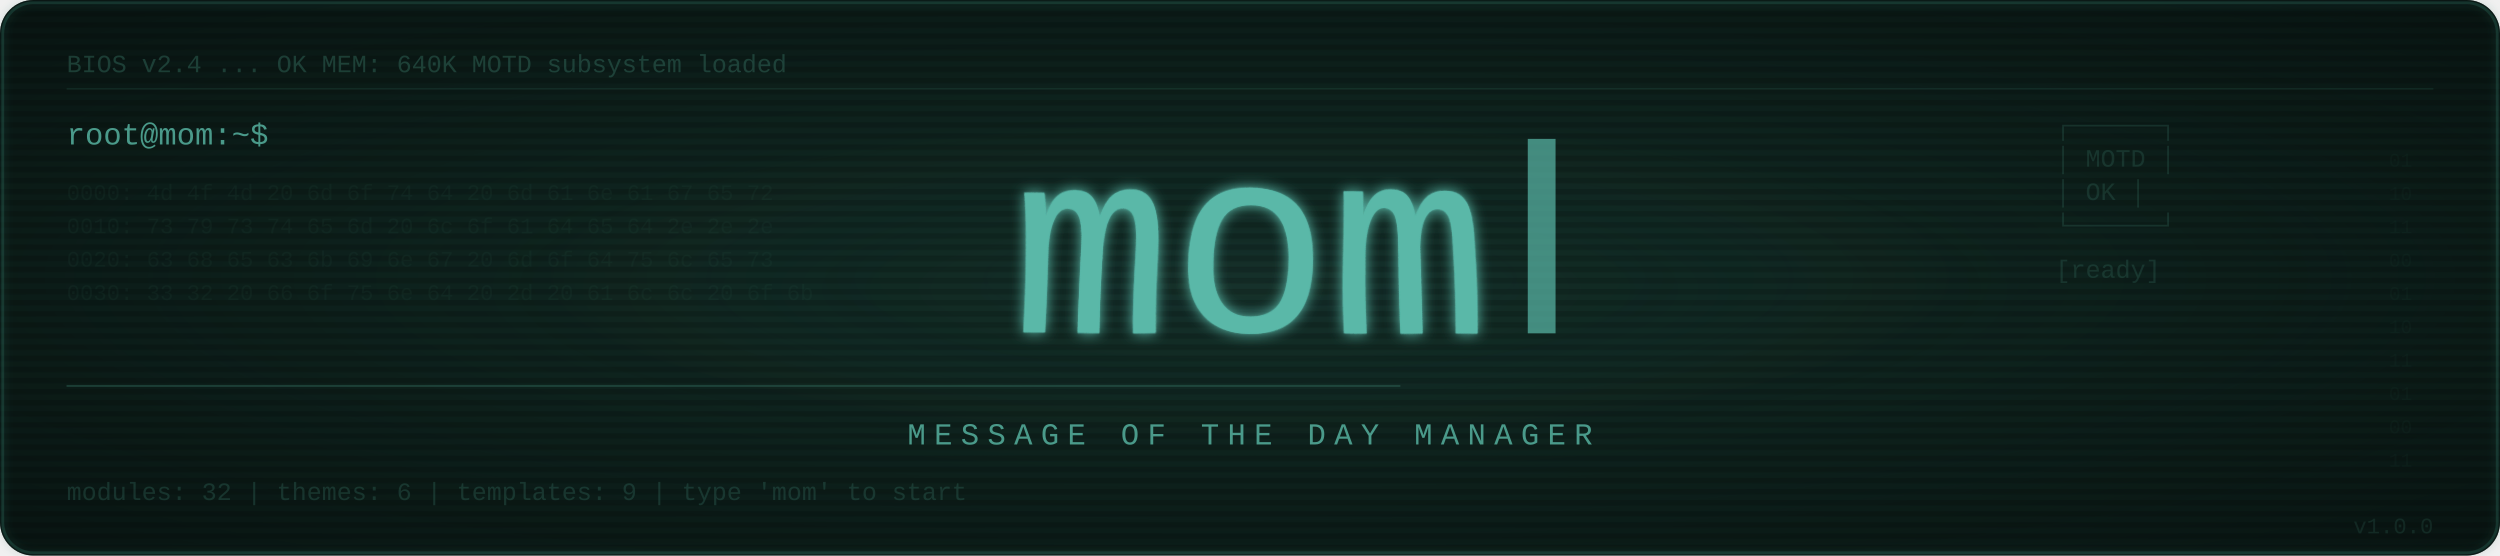
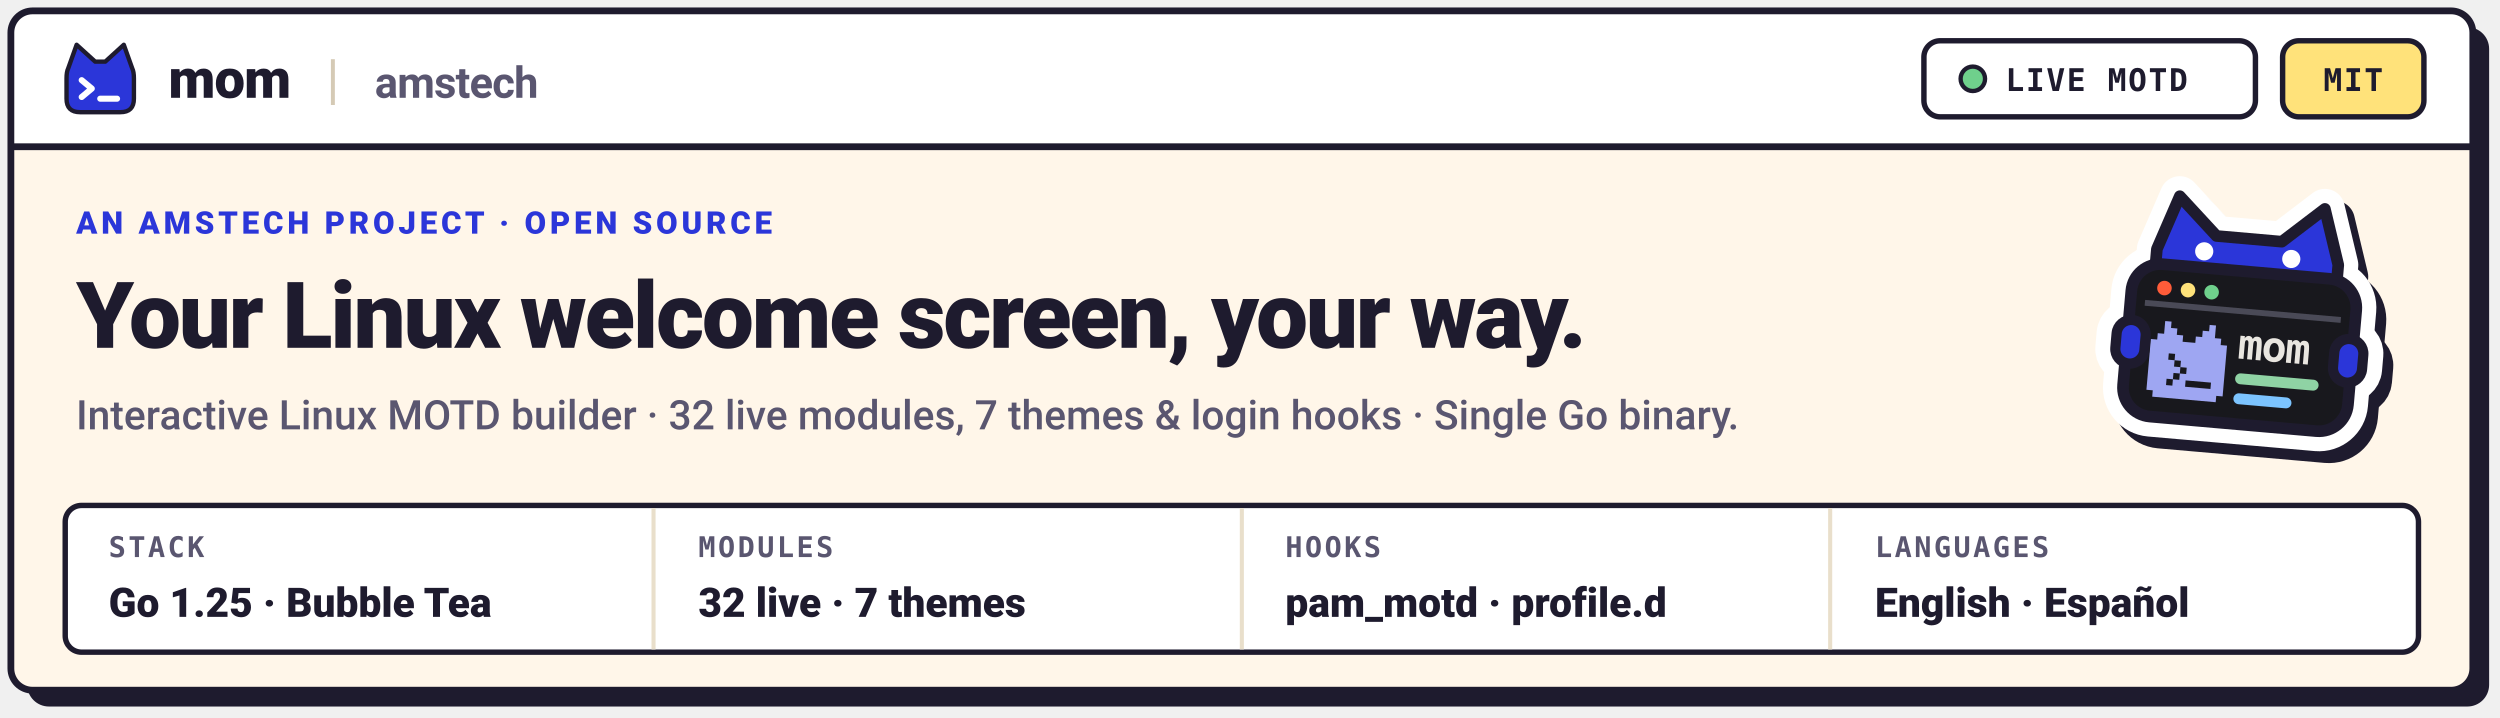
- <svg xmlns="http://www.w3.org/2000/svg" width="900" height="200" viewBox="0 0 900 200" role="img" aria-label="mom — Message Of the Day Manager">
-   <defs>
-     <pattern id="scanlines" width="4" height="4" patternUnits="userSpaceOnUse">
-       <rect width="4" height="2" fill="#000" opacity="0.15" />
-     </pattern>
-     <radialGradient id="vignette" cx="50%" cy="50%" r="75%">
-       <stop offset="30%" stop-color="#000" stop-opacity="0" />
-       <stop offset="100%" stop-color="#000" stop-opacity="0.5" />
-     </radialGradient>
-     <radialGradient id="screen-curve" cx="50%" cy="50%" r="60%">
-       <stop offset="0%" stop-color="#1a3a35" stop-opacity="0.15" />
-       <stop offset="100%" stop-color="#0a1a0a" stop-opacity="0" />
-     </radialGradient>
-     <radialGradient id="center-bloom" cx="50%" cy="52%" r="35%">
-       <stop offset="0%" stop-color="#4a9a8a" stop-opacity="0.08" />
-       <stop offset="100%" stop-color="#0a1a0a" stop-opacity="0" />
-     </radialGradient>
-     <filter id="crt-distortion" x="-10%" y="-10%" width="120%" height="120%">
-       <feTurbulence type="fractalNoise" baseFrequency="0.015 0.02" numOctaves="1" result="noise" />
-       <feDisplacementMap in="SourceGraphic" in2="noise" scale="5" xChannelSelector="R" yChannelSelector="G" result="displaced" />
-       <feGaussianBlur in="displaced" stdDeviation="0.4" result="blur" />
-       <feMerge>
-         <feMergeNode in="blur" />
-         <feMergeNode in="displaced" />
-       </feMerge>
-     </filter>
-     <filter id="phosphor" x="-20%" y="-20%" width="140%" height="140%">
-       <feGaussianBlur in="SourceGraphic" stdDeviation="2.5" result="blur" />
-       <feMerge>
-         <feMergeNode in="blur" />
-         <feMergeNode in="SourceGraphic" />
-       </feMerge>
-     </filter>
-     <filter id="border-glow" x="-5%" y="-5%" width="110%" height="110%">
-       <feGaussianBlur in="SourceGraphic" stdDeviation="1.5" result="blur" />
-       <feMerge>
-         <feMergeNode in="blur" />
-         <feMergeNode in="SourceGraphic" />
-       </feMerge>
-     </filter>
-     <style>
-       @keyframes blink {
-         0%, 49% { opacity: 1; }
-         50%, 100% { opacity: 0; }
-       }
-       .cursor { animation: blink 1s step-end infinite; }
- 
-       @keyframes flicker {
-         0% { opacity: 0.98; }
-         5% { opacity: 0.96; }
-         10% { opacity: 0.99; }
-         50% { opacity: 0.97; }
-         80% { opacity: 0.95; }
-         100% { opacity: 0.98; }
-       }
-       .screen { animation: flicker 4s ease-in-out infinite; }
-     </style>
-   </defs>
-   <rect width="900" height="200" fill="#0f2520" rx="12" />
-   <rect width="900" height="200" fill="url(#screen-curve)" rx="12" />
-   <rect width="900" height="200" fill="url(#center-bloom)" rx="12" />
-   <rect width="900" height="200" fill="url(#scanlines)" rx="12" />
-   <rect width="900" height="200" fill="url(#vignette)" rx="12" />
-   <g font-family="'Courier New',monospace" font-size="8" fill="#2a5a4a" opacity="0.12">
-     <text x="24" y="72">0000: 4d 4f 4d 20 6d 6f 74 64  20 6d 61 6e 61 67 65 72</text>
-     <text x="24" y="84">0010: 73 79 73 74 65 6d 20 6c  6f 61 64 65 64 2e 2e 2e</text>
-     <text x="24" y="96">0020: 63 68 65 63 6b 69 6e 67  20 6d 6f 64 75 6c 65 73</text>
-     <text x="24" y="108">0030: 33 32 20 66 6f 75 6e 64  20 2d 20 61 6c 6c 20 6f 6b</text>
+ <svg xmlns="http://www.w3.org/2000/svg" viewBox="0 0 920 264" width="920" height="264" role="img" aria-label="mom — An AMSTech project. Interactive Linux MOTD builder with 32 live modules, 7 themes, and automatic login hooks.">
+   <rect x="10" y="10" width="906" height="250" rx="8" fill="#1E1B2E" />
+   <rect x="4" y="4" width="906" height="250" rx="8" fill="#FFF6E9" />
+   <path d="M12 4H902A8 8 0 0 1 910 12V54H4V12A8 8 0 0 1 12 4Z" fill="#FFFFFF" />
+   <line x1="4" y1="54" x2="910" y2="54" stroke="#1E1B2E" stroke-width="2.5" />
+   <rect x="4" y="4" width="906" height="250" rx="8" fill="none" stroke="#1E1B2E" stroke-width="2.5" />
+   <g transform="translate(22 14) scale(0.62)">
+     <path d="M10 4L21 14h6L38 4l5 14q1 2 1 6v12q0 8-8 8H12q-8 0-8-8V24q0-4 1-6z" fill="#2B36D9" stroke="#1E1B2E" stroke-width="2.6" stroke-linejoin="round" />
+     <path d="M13 25l6 5-6 5M24 36h10" fill="none" stroke="#FFFFFF" stroke-width="3.6" stroke-linecap="round" stroke-linejoin="round" />
  </g>
-   <g font-family="'Courier New',monospace" font-size="7" fill="#2a5a4a" opacity="0.08">
-     <text x="860" y="60">01</text>
-     <text x="860" y="72">10</text>
-     <text x="860" y="84">11</text>
-     <text x="860" y="96">00</text>
-     <text x="860" y="108">01</text>
-     <text x="860" y="120">10</text>
-     <text x="860" y="132">11</text>
-     <text x="860" y="144">01</text>
-     <text x="860" y="156">00</text>
-     <text x="860" y="168">11</text>
+   <text x="62" y="36" font-family="system-ui, -apple-system, 'Segoe UI', Roboto, sans-serif" font-size="20" letter-spacing="-0.3">
+     <tspan font-weight="800" fill="#1E1B2E">mom</tspan>
+     <tspan dx="8" font-weight="400" fill="#D5CAB5">|</tspan>
+     <tspan dx="8" font-weight="700" font-size="16" fill="#5A5670">amstech</tspan>
+   </text>
+   <rect x="708" y="15" width="122" height="28" rx="6" fill="#FFFFFF" stroke="#1E1B2E" stroke-width="2" />
+   <circle cx="726" cy="29" r="4.5" fill="#6FD08C" stroke="#1E1B2E" stroke-width="1.6" />
+   <text x="738" y="33.5" font-family="ui-monospace, 'Cascadia Code', Consolas, Menlo, monospace" font-size="11.5" font-weight="700" letter-spacing="0.6" fill="#1E1B2E">LIVE MOTD</text>
+   <rect x="840" y="15" width="52" height="28" rx="6" fill="#FFE27A" stroke="#1E1B2E" stroke-width="2" />
+   <text x="866" y="33.5" text-anchor="middle" font-family="ui-monospace, 'Cascadia Code', Consolas, Menlo, monospace" font-size="11.5" font-weight="700" letter-spacing="0.6" fill="#1E1B2E">MIT</text>
+   <text x="28" y="86" font-family="system-ui, -apple-system, 'Segoe UI', Roboto, sans-serif" font-size="11.5" font-weight="800" letter-spacing="1.4" fill="#2B36D9">AN AMSTECH PROJECT · OPEN SOURCE</text>
+   <text x="28" y="128" font-family="system-ui, -apple-system, 'Segoe UI', Roboto, sans-serif" font-size="34" font-weight="800" letter-spacing="-0.8" fill="#1E1B2E">Your Linux welcome screen, your way.</text>
+   <text x="28" y="158" font-family="system-ui, -apple-system, 'Segoe UI', Roboto, sans-serif" font-size="15" font-weight="500" fill="#5A5670">Interactive Linux MOTD builder · 32 live modules, 7 themes &amp; login hooks · Single Go binary.</text>
+   <g transform="translate(778 68) rotate(5 36 36) scale(1.34)">
+     <g transform="translate(3 3)" fill="#1E1B2E" stroke="#1E1B2E" stroke-width="11" stroke-linejoin="round">
+       <path d="M16 4l11 10h18L56 4l5 15v15H11V19z" />
+       <rect x="5" y="23" width="62" height="42" rx="8" />
+       <rect x="2" y="39" width="8" height="12" rx="4" />
+       <rect x="62" y="39" width="8" height="12" rx="4" />
+     </g>
+     <g fill="#FFFFFF" stroke="#FFFFFF" stroke-width="11" stroke-linejoin="round">
+       <path d="M16 4l11 10h18L56 4l5 15v15H11V19z" />
+       <rect x="5" y="23" width="62" height="42" rx="8" />
+       <rect x="2" y="39" width="8" height="12" rx="4" />
+       <rect x="62" y="39" width="8" height="12" rx="4" />
+     </g>
+     <path d="M16 4l11 10h18L56 4l5 15v13H11V19z" fill="#2B36D9" stroke="#1E1B2E" stroke-width="3.2" stroke-linejoin="round" />
+     <circle cx="24" cy="18.5" r="2.5" fill="#FFFFFF" />
+     <circle cx="48" cy="18.5" r="2.5" fill="#FFFFFF" />
+     <rect x="5" y="23" width="62" height="42" rx="8" fill="#18181D" stroke="#1E1B2E" stroke-width="3.2" />
+     <circle cx="14" cy="29.5" r="2" fill="#FF5C39" />
+     <circle cx="20.5" cy="29.5" r="2" fill="#FFE27A" />
+     <circle cx="27" cy="29.5" r="2" fill="#6FD08C" />
+     <line x1="9" y1="34" x2="63" y2="34" stroke="#4A4A57" stroke-width="1.6" />
+     <g transform="translate(11.5 38.5) scale(1.75)">
+       <path d="M2 0H3V1H4V2H5V3H7V2H8V1H9V0H10V2H11V3H12V11H11V12H1V11H0V3H1V2H2Z" fill="#9EA6F2" />
+       <path d="M3 5H4V6H3ZM4 6H5V7H4ZM5 7H6V8H5ZM4 8H5V9H4ZM3 9H4V10H3ZM6 9H10V10H6Z" fill="#18181D" />
+     </g>
+     <text x="35.5" y="47" font-family="ui-monospace, 'Cascadia Code', Consolas, Menlo, monospace" font-size="11.5" font-weight="800" letter-spacing="-0.4" fill="#E9E6E0">mom</text>
+     <rect x="35.5" y="51" width="23" height="3" rx="1.5" fill="#8FD3A4" />
+     <rect x="35.5" y="56.5" width="16" height="3" rx="1.5" fill="#7CC4FF" />
+     <rect x="2" y="39" width="8" height="12" rx="4" fill="#2B36D9" stroke="#1E1B2E" stroke-width="2.8" />
+     <rect x="62" y="39" width="8" height="12" rx="4" fill="#2B36D9" stroke="#1E1B2E" stroke-width="2.8" />
  </g>
-   <rect x="1" y="1" width="898" height="198" rx="11" fill="none" stroke="#2a6a5a" stroke-width="1" filter="url(#border-glow)" opacity="0.4" />
-   <g class="screen">
-     <text x="24" y="26" font-family="'Courier New',monospace" font-size="9" fill="#3a7a6a" opacity="0.4">BIOS v2.4 ... OK          MEM: 640K          MOTD subsystem loaded</text>
-     <line x1="24" y1="32" x2="876" y2="32" stroke="#3a7a6a" stroke-width="0.5" opacity="0.2" />
-     <text x="24" y="52" font-family="'Courier New',monospace" font-size="11" fill="#4a9a8a">root@mom:~$</text>
-     <text x="450" y="120" font-family="'Courier New',monospace" font-size="96" text-anchor="middle" fill="#5ab8a8" filter="url(#crt-distortion) url(#phosphor)">mom</text>
-     <rect x="550" y="50" width="10" height="70" fill="#5ab8a8" class="cursor" opacity="0.7" />
-     <text x="24" y="142" font-family="'Courier New',monospace" font-size="10" fill="#3a7a6a" opacity="0.35">────────────────────────────────────────────────────────────────────────────────</text>
-     <text x="450" y="160" font-family="'Courier New',monospace" font-size="11" text-anchor="middle" fill="#4a9a8a" letter-spacing="3">MESSAGE OF THE DAY MANAGER</text>
-     <text x="24" y="180" font-family="'Courier New',monospace" font-size="9" fill="#3a7a6a" opacity="0.3">modules: 32  |  themes: 6  |  templates: 9  |  type 'mom' to start</text>
-     <g transform="translate(740, 48)" font-family="'Courier New',monospace" font-size="9" fill="#3a7a6a" opacity="0.25">
-       <text x="0" y="0">  ┌──────┐</text>
-       <text x="0" y="12">  │ MOTD │</text>
-       <text x="0" y="24">  │  OK  │</text>
-       <text x="0" y="36">  └──────┘</text>
-       <text x="0" y="52">  [ready]</text>
-     </g>
-     <text x="876" y="192" font-family="'Courier New',monospace" font-size="8" text-anchor="end" fill="#3a7a6a" opacity="0.2">v1.0.0</text>
-   </g>
+   <rect x="24" y="186" width="866" height="54" rx="6" fill="#FFFFFF" stroke="#1E1B2E" stroke-width="2" />
+   <line x1="240.5" y1="187" x2="240.5" y2="239" stroke="#E9DFCB" stroke-width="1.5" />
+   <line x1="457" y1="187" x2="457" y2="239" stroke="#E9DFCB" stroke-width="1.5" />
+   <line x1="673.5" y1="187" x2="673.5" y2="239" stroke="#E9DFCB" stroke-width="1.5" />
+   <text x="40" y="205" font-family="ui-monospace, 'Cascadia Code', Consolas, Menlo, monospace" font-size="10.5" font-weight="700" letter-spacing="0.9" fill="#5A5670">STACK</text>
+   <text x="40" y="227" font-family="system-ui, -apple-system, 'Segoe UI', Roboto, sans-serif" font-size="15" font-weight="800" fill="#1E1B2E">Go 1.25 · Bubble Tea</text>
+   <text x="257" y="205" font-family="ui-monospace, 'Cascadia Code', Consolas, Menlo, monospace" font-size="10.5" font-weight="700" letter-spacing="0.9" fill="#5A5670">MODULES</text>
+   <text x="257" y="227" font-family="system-ui, -apple-system, 'Segoe UI', Roboto, sans-serif" font-size="15" font-weight="800" fill="#1E1B2E">32 live · 7 themes</text>
+   <text x="473" y="205" font-family="ui-monospace, 'Cascadia Code', Consolas, Menlo, monospace" font-size="10.5" font-weight="700" letter-spacing="0.9" fill="#5A5670">HOOKS</text>
+   <text x="473" y="227" font-family="system-ui, -apple-system, 'Segoe UI', Roboto, sans-serif" font-size="15" font-weight="800" fill="#1E1B2E">pam_motd · profile.d</text>
+   <text x="690" y="205" font-family="ui-monospace, 'Cascadia Code', Consolas, Menlo, monospace" font-size="10.5" font-weight="700" letter-spacing="0.9" fill="#5A5670">LANGUAGES</text>
+   <text x="690" y="227" font-family="system-ui, -apple-system, 'Segoe UI', Roboto, sans-serif" font-size="15" font-weight="800" fill="#1E1B2E">English · Español</text>
</svg>
